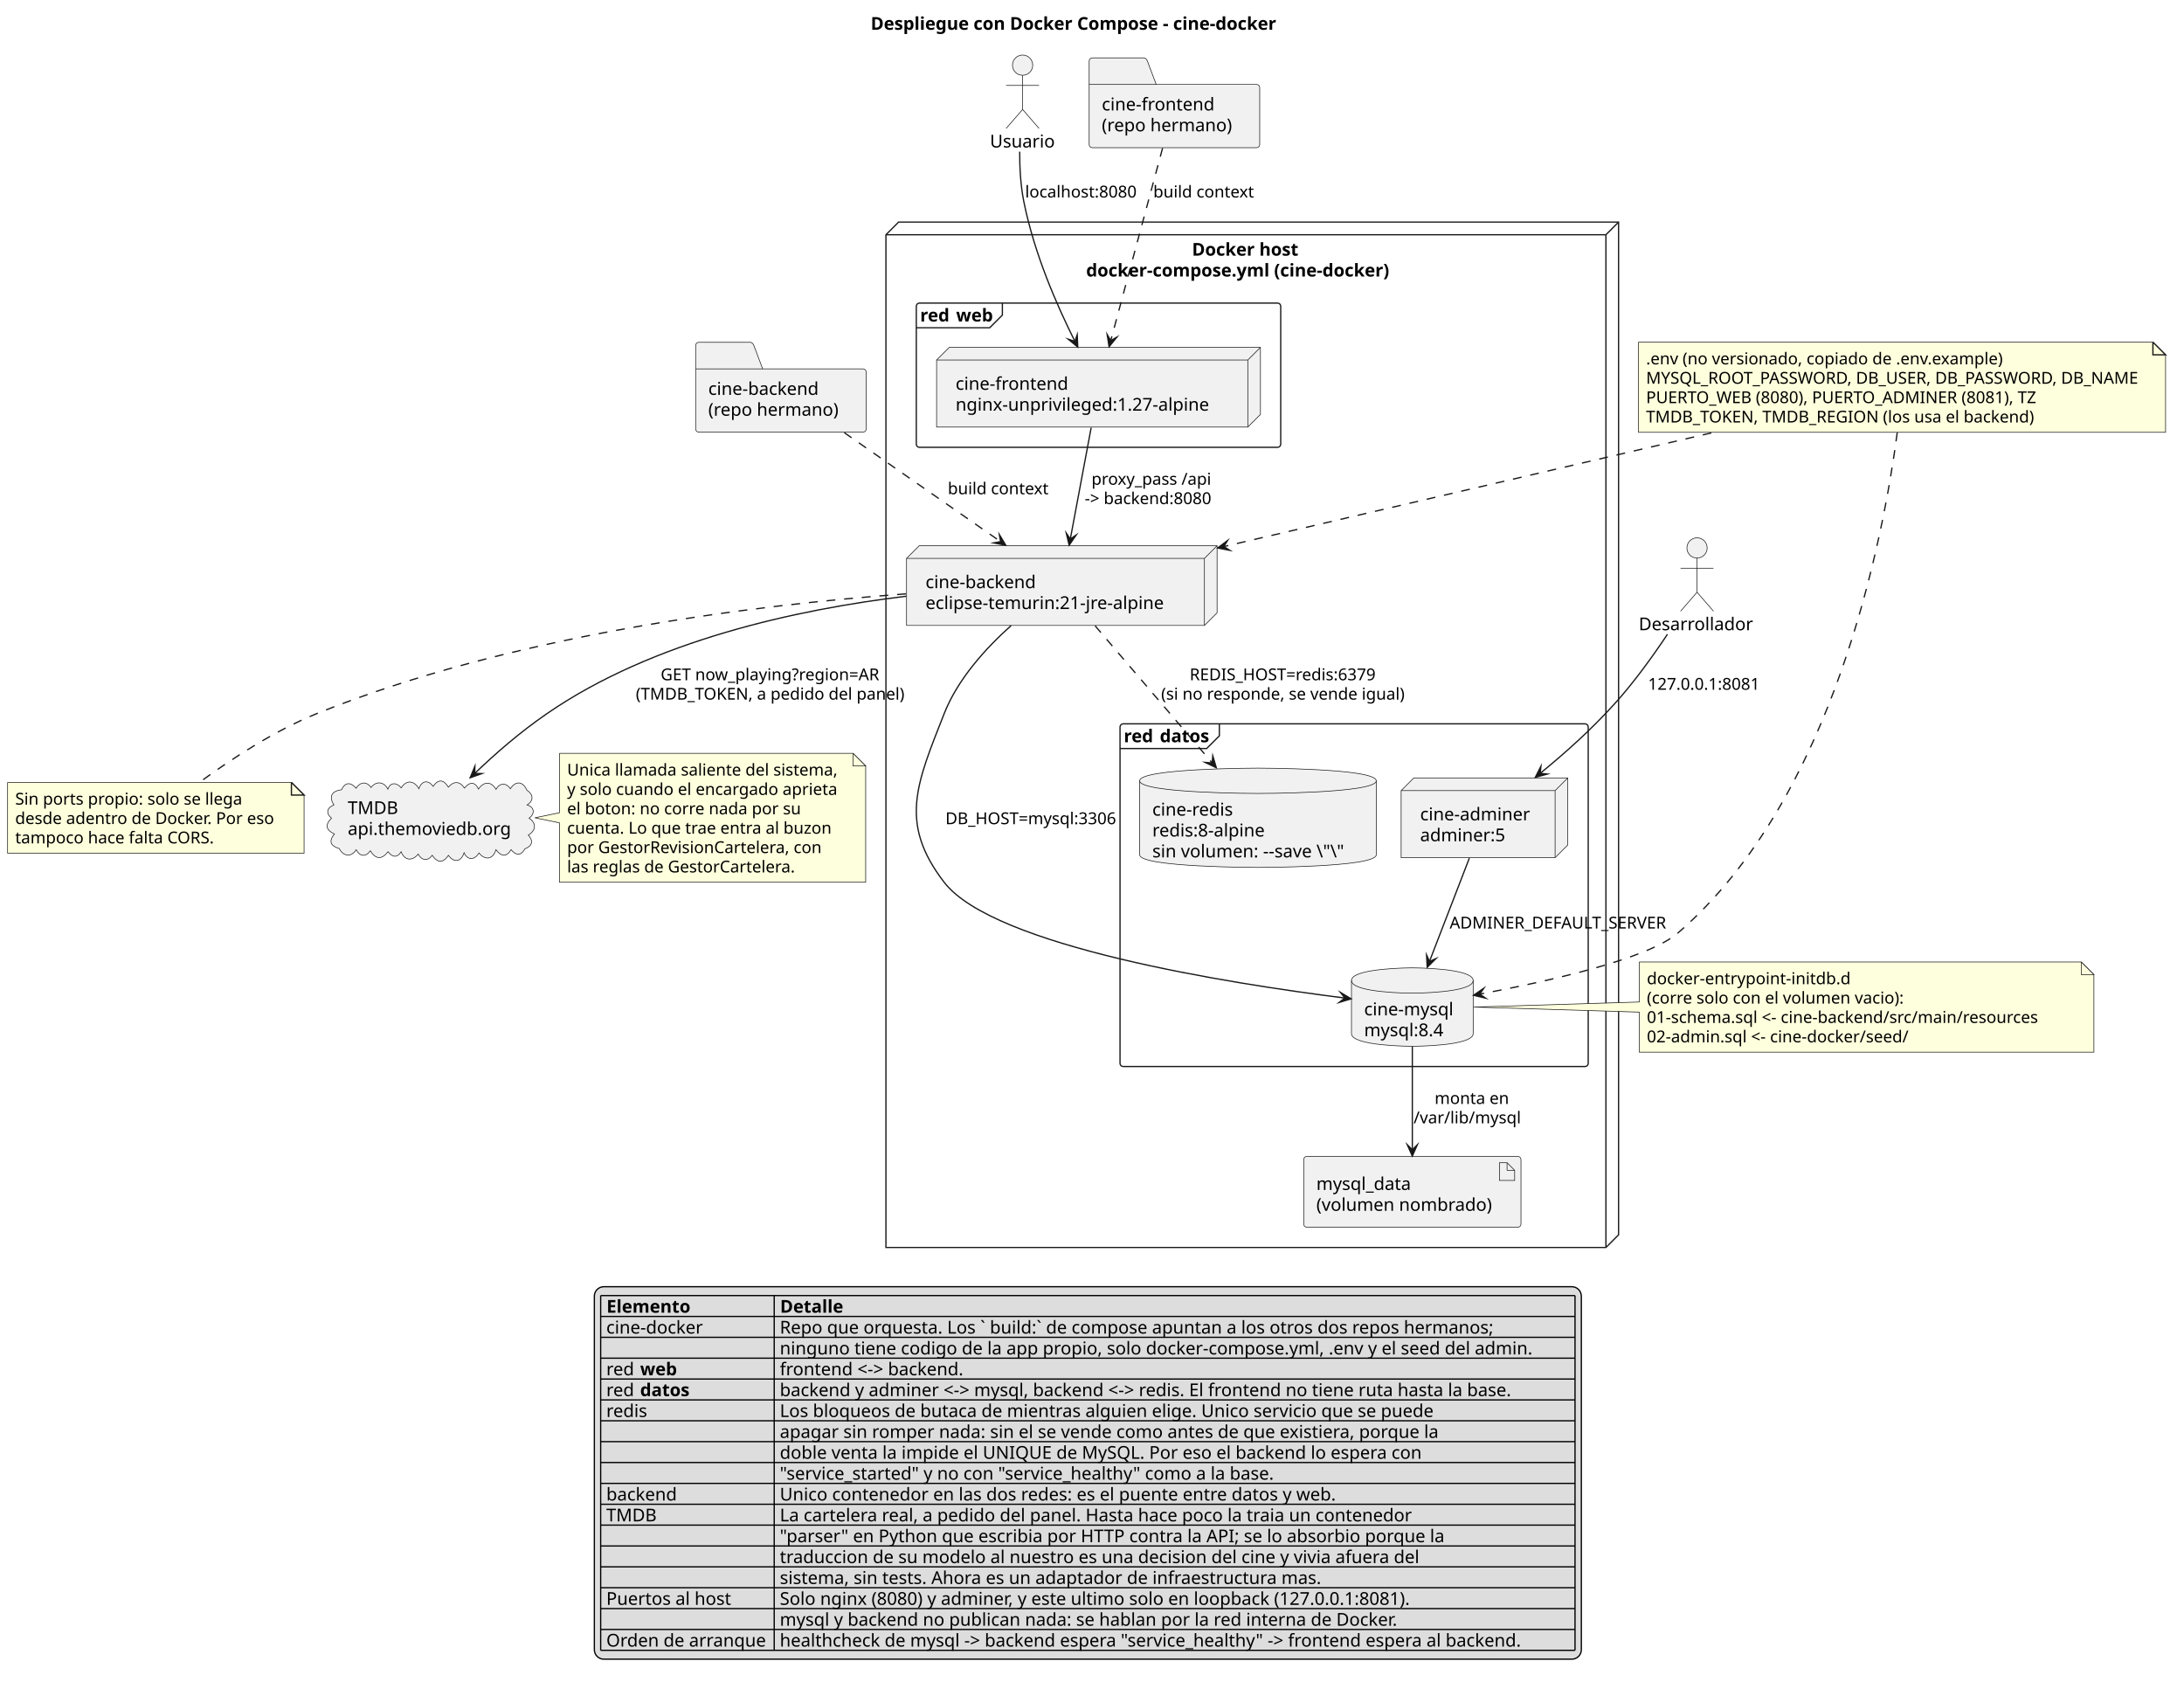
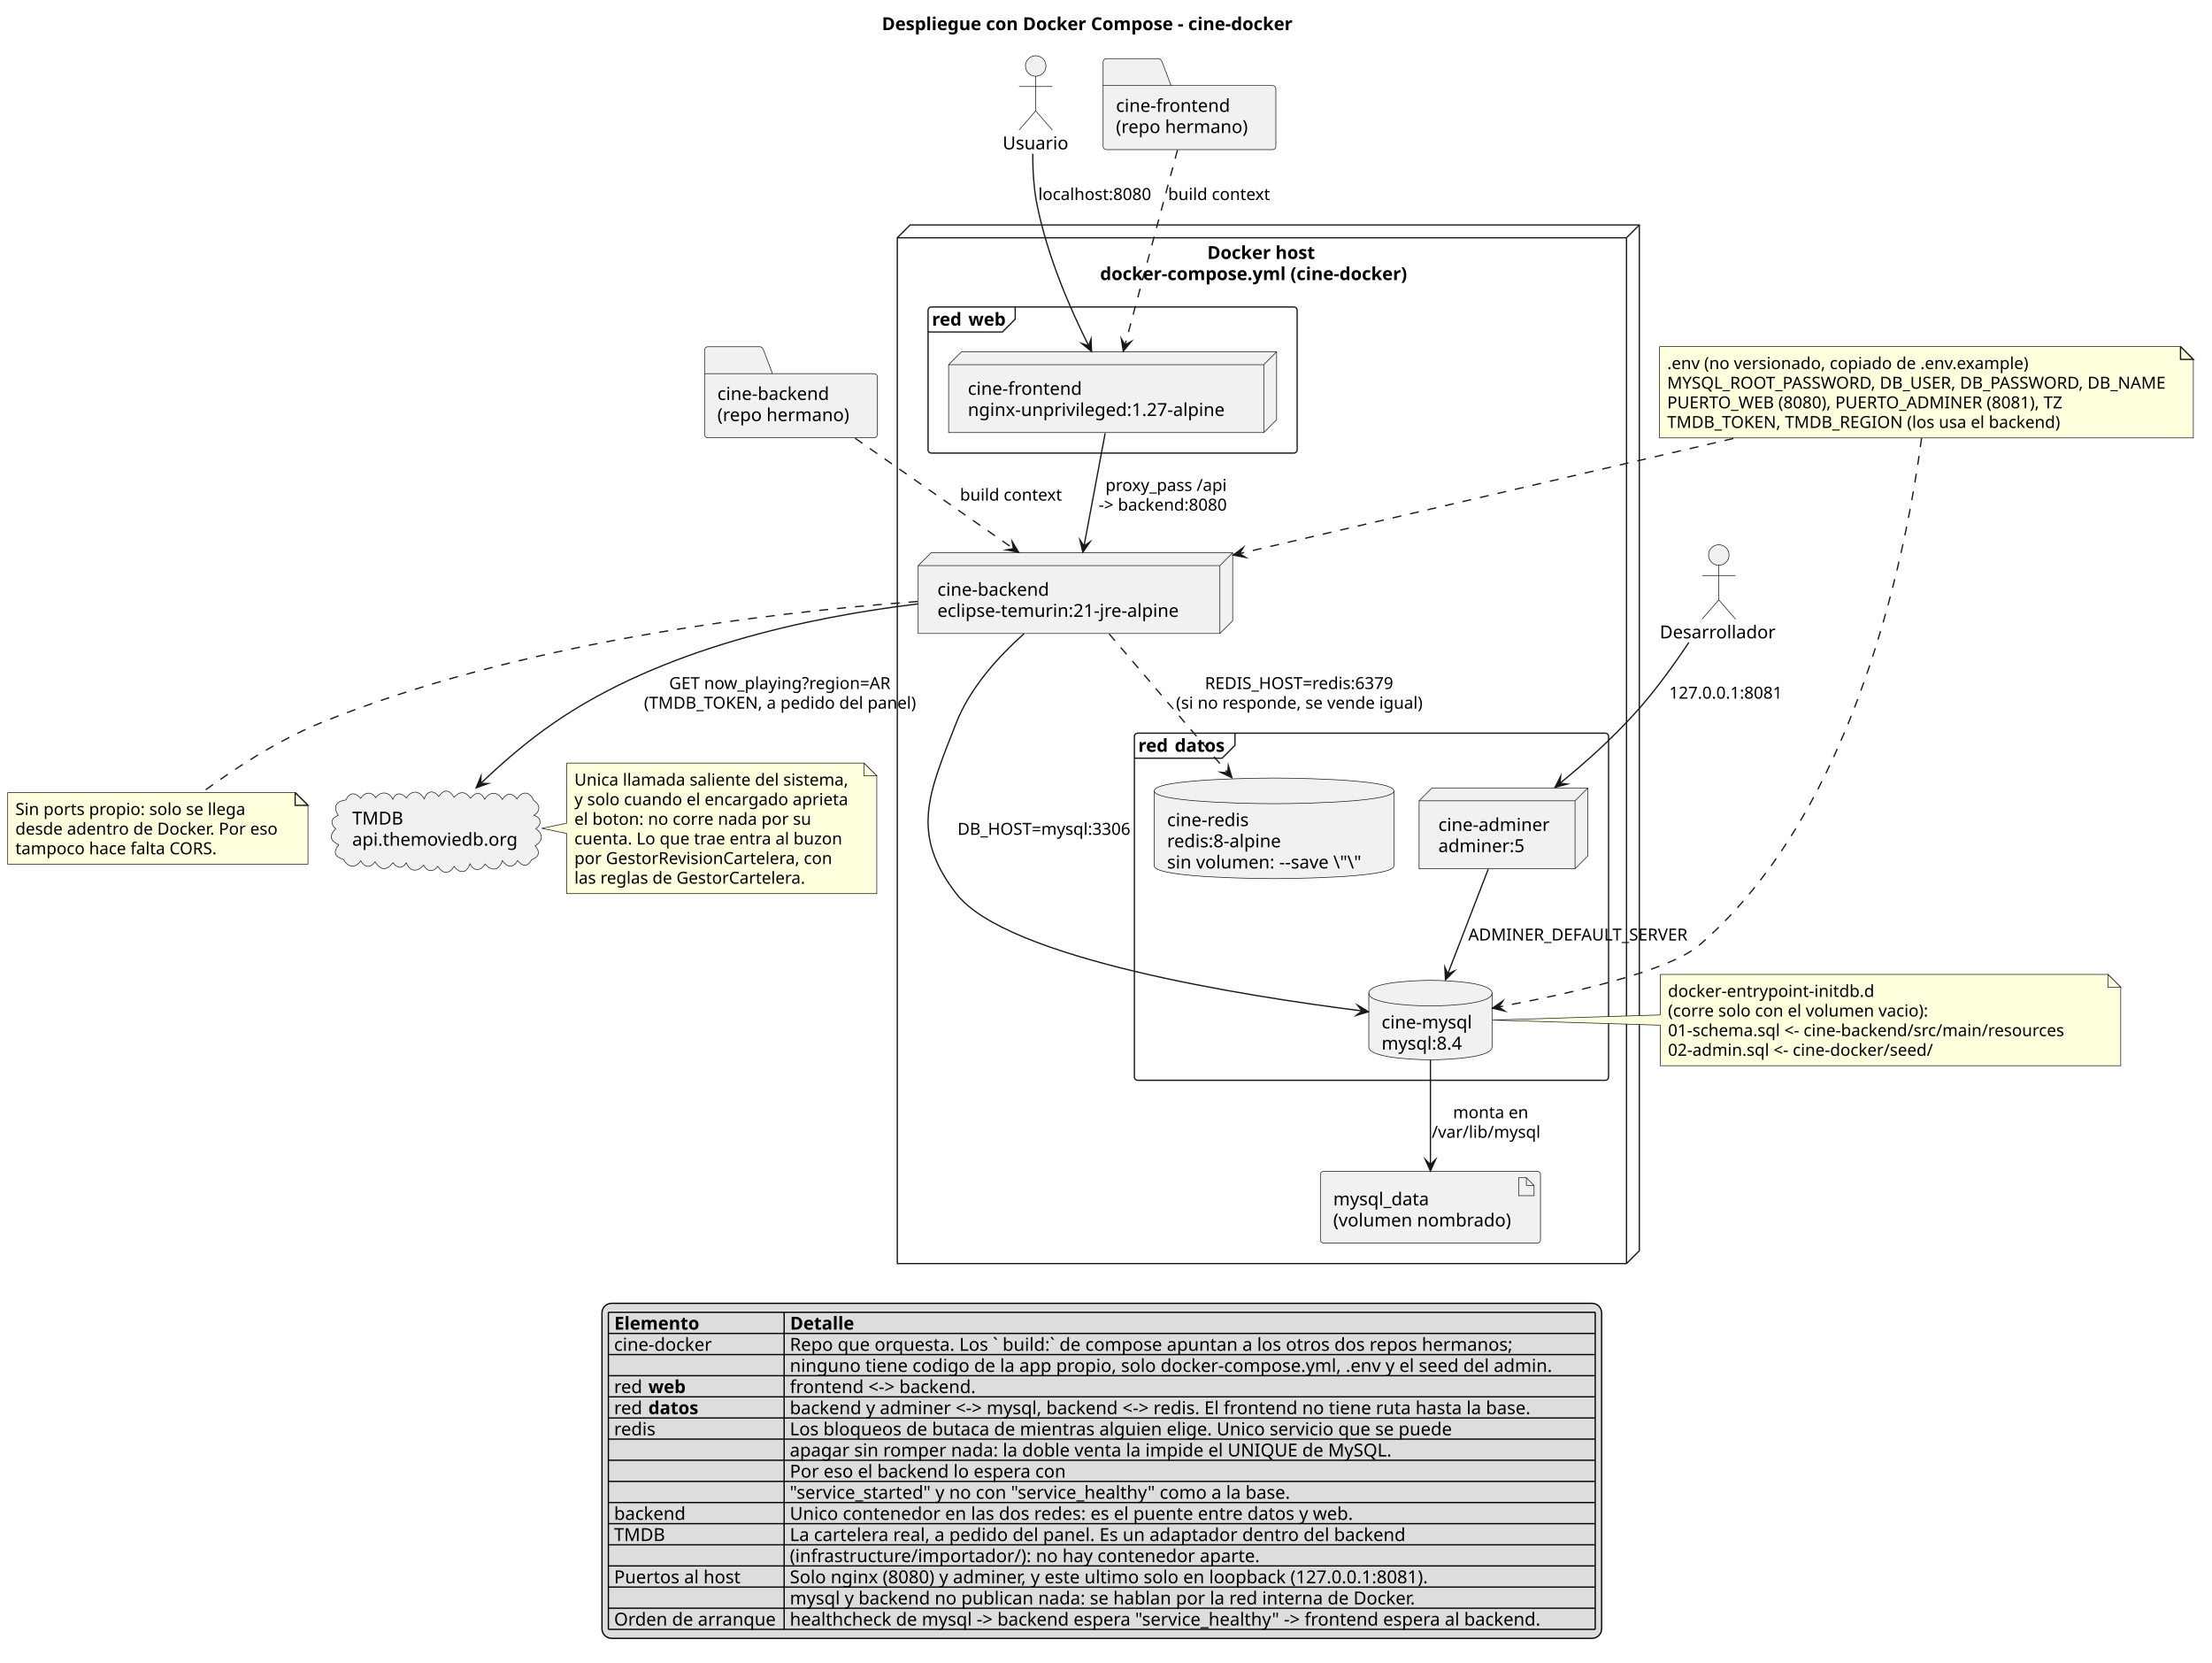
- <svg xmlns="http://www.w3.org/2000/svg" contentStyleType="text/css" data-diagram-type="DESCRIPTION" height="1329px" preserveAspectRatio="none" style="width:1726px;height:1329px;background:#FFFFFF;" version="1.1" viewBox="0 0 1726 1329" width="1726px" zoomAndPan="magnify">
+ <svg xmlns="http://www.w3.org/2000/svg" contentStyleType="text/css" data-diagram-type="DESCRIPTION" height="1297px" preserveAspectRatio="none" style="width:1726px;height:1297px;background:#FFFFFF;" version="1.1" viewBox="0 0 1726 1297" width="1726px" zoomAndPan="magnify">
  <defs />
  <g>
    <g class="title" data-source-line="1">
      <text fill="#000000" font-family="sans-serif" font-size="14" font-weight="700" lengthAdjust="spacing" textLength="343.226" x="688.104" y="23.535">Despliegue con Docker Compose - cine-docker</text>
    </g>
    <g class="cluster" data-qualified-name="Docker host.ndocker-compose.yml .cine-docker." data-source-line="11" id="ent0004">
      <polygon fill="none" points="700.15,185.478,710.15,175.478,1279.15,175.478,1279.15,975.688,1269.15,985.688,700.15,985.688,700.15,185.478" style="stroke:#181818;stroke-width:1;stroke-linejoin:miter;stroke-miterlimit:10;" />
      <line style="stroke:#181818;stroke-width:1;" x1="1269.15" x2="1279.15" y1="185.478" y2="175.478" />
      <line style="stroke:#181818;stroke-width:1;" x1="700.15" x2="1269.15" y1="185.478" y2="185.478" />
      <line style="stroke:#181818;stroke-width:1;" x1="1269.15" x2="1269.15" y1="185.478" y2="985.688" />
      <text fill="#000000" font-family="sans-serif" font-size="14" font-weight="700" lengthAdjust="spacing" textLength="87.261" x="942.02" y="202.013">Docker host</text>
      <text fill="#000000" font-family="sans-serif" font-size="14" font-weight="700" lengthAdjust="spacing" textLength="254.523" x="858.389" y="218.502">docker-compose.yml (cine-docker)</text>
    </g>
    <g class="cluster" data-qualified-name="Docker host.ndocker-compose.yml .cine-docker..red ..web.." data-source-line="12" id="ent0005">
      <rect fill="none" height="113.97" rx="2.5" ry="2.5" style="stroke:#181818;stroke-width:1;" width="288" x="724.15" y="239.478" />
      <path d="M792.167,239.478 L792.167,248.967 L782.167,258.967 L724.15,258.967" fill="none" style="stroke:#181818;stroke-width:1;" />
      <text fill="#000000" font-family="sans-serif" font-size="14" font-weight="700" lengthAdjust="spacing" textLength="23.844" x="727.15" y="254.013">red</text>
      <text fill="#000000" font-family="sans-serif" font-size="14" font-weight="700" lengthAdjust="spacing" textLength="29.559" x="755.608" y="254.013">web</text>
    </g>
    <g class="cluster" data-qualified-name="Docker host.ndocker-compose.yml .cine-docker..red ..datos.." data-source-line="18" id="ent0008">
      <rect fill="none" height="270.77" rx="2.5" ry="2.5" style="stroke:#181818;stroke-width:1;" width="370" x="885.15" y="571.938" />
      <path d="M963.646,571.938 L963.646,581.427 L953.646,591.427 L885.15,591.427" fill="none" style="stroke:#181818;stroke-width:1;" />
      <text fill="#000000" font-family="sans-serif" font-size="14" font-weight="700" lengthAdjust="spacing" textLength="23.844" x="888.15" y="586.473">red</text>
      <text fill="#000000" font-family="sans-serif" font-size="14" font-weight="700" lengthAdjust="spacing" textLength="40.038" x="916.608" y="586.473">datos</text>
    </g>
    <g class="entity" data-qualified-name="Docker host.ndocker-compose.yml .cine-docker..backend" data-source-line="16" id="ent0007">
      <polygon fill="#F1F1F1" points="716.44,441.208,726.44,431.208,961.86,431.208,961.86,484.185,951.86,494.185,716.44,494.185,716.44,441.208" style="stroke:#181818;stroke-width:0.5;stroke-linejoin:miter;stroke-miterlimit:10;" />
      <line style="stroke:#181818;stroke-width:0.5;" x1="951.86" x2="961.86" y1="441.208" y2="431.208" />
      <line style="stroke:#181818;stroke-width:0.5;" x1="716.44" x2="951.86" y1="441.208" y2="441.208" />
      <line style="stroke:#181818;stroke-width:0.5;" x1="951.86" x2="951.86" y1="441.208" y2="494.185" />
      <text fill="#000000" font-family="sans-serif" font-size="14" lengthAdjust="spacing" textLength="93.003" x="731.44" y="464.743">cine-backend</text>
      <text fill="#000000" font-family="sans-serif" font-size="14" lengthAdjust="spacing" textLength="205.42" x="731.44" y="481.232">eclipse-temurin:21-jre-alpine</text>
    </g>
    <g class="entity" data-qualified-name="Docker host.ndocker-compose.yml .cine-docker..vol" data-source-line="24" id="ent0012">
      <rect fill="#F1F1F1" height="55.977" rx="2.5" ry="2.5" style="stroke:#181818;stroke-width:0.5;" width="171.716" x="1030.3" y="913.708" />
      <polygon fill="#F1F1F1" points="1185.016,918.708,1185.016,932.708,1197.016,932.708,1197.016,924.708,1191.016,918.708,1185.016,918.708" style="stroke:#181818;stroke-width:0.5;stroke-linejoin:miter;stroke-miterlimit:10;" />
      <line style="stroke:#181818;stroke-width:0.5;" x1="1191.016" x2="1191.016" y1="918.708" y2="924.708" />
      <line style="stroke:#181818;stroke-width:0.5;" x1="1197.016" x2="1191.016" y1="924.708" y2="924.708" />
      <text fill="#000000" font-family="sans-serif" font-size="14" lengthAdjust="spacing" textLength="76.891" x="1040.3" y="940.243">mysql_data</text>
      <text fill="#000000" font-family="sans-serif" font-size="14" lengthAdjust="spacing" textLength="141.716" x="1040.3" y="956.732">(volumen nombrado)</text>
    </g>
    <g class="entity" data-qualified-name="Docker host.ndocker-compose.yml .cine-docker..red ..web...frontend" data-source-line="13" id="ent0006">
      <polygon fill="#F1F1F1" points="740.19,284.478,750.19,274.478,996.117,274.478,996.117,327.455,986.117,337.455,740.19,337.455,740.19,284.478" style="stroke:#181818;stroke-width:0.5;stroke-linejoin:miter;stroke-miterlimit:10;" />
      <line style="stroke:#181818;stroke-width:0.5;" x1="986.117" x2="996.117" y1="284.478" y2="274.478" />
      <line style="stroke:#181818;stroke-width:0.5;" x1="740.19" x2="986.117" y1="284.478" y2="284.478" />
      <line style="stroke:#181818;stroke-width:0.5;" x1="986.117" x2="986.117" y1="284.478" y2="337.455" />
      <text fill="#000000" font-family="sans-serif" font-size="14" lengthAdjust="spacing" textLength="94.507" x="755.19" y="308.013">cine-frontend</text>
      <text fill="#000000" font-family="sans-serif" font-size="14" lengthAdjust="spacing" textLength="215.927" x="755.19" y="324.502">nginx-unprivileged:1.27-alpine</text>
    </g>
    <g class="entity" data-qualified-name="Docker host.ndocker-compose.yml .cine-docker..red ..datos...mysql" data-source-line="19" id="ent0009">
      <path d="M1068.06,774.738 C1068.06,764.738 1116.153,764.738 1116.153,764.738 C1116.153,764.738 1164.246,764.738 1164.246,774.738 L1164.246,816.715 C1164.246,826.715 1116.153,826.715 1116.153,826.715 C1116.153,826.715 1068.06,826.715 1068.06,816.715 L1068.06,774.738" fill="#F1F1F1" style="stroke:#181818;stroke-width:0.5;" />
      <path d="M1068.06,774.738 C1068.06,784.738 1116.153,784.738 1116.153,784.738 C1116.153,784.738 1164.246,784.738 1164.246,774.738" fill="none" style="stroke:#181818;stroke-width:0.5;" />
      <text fill="#000000" font-family="sans-serif" font-size="14" lengthAdjust="spacing" textLength="76.186" x="1078.06" y="802.273">cine-mysql</text>
      <text fill="#000000" font-family="sans-serif" font-size="14" lengthAdjust="spacing" textLength="66.944" x="1078.06" y="818.762">mysql:8.4</text>
    </g>
    <g class="entity" data-qualified-name="Docker host.ndocker-compose.yml .cine-docker..red ..datos...redis" data-source-line="20" id="ent0010">
      <path d="M900.66,616.938 C900.66,606.938 994.154,606.938 994.154,606.938 C994.154,606.938 1087.648,606.938 1087.648,616.938 L1087.648,675.403 C1087.648,685.403 994.154,685.403 994.154,685.403 C994.154,685.403 900.66,685.403 900.66,675.403 L900.66,616.938" fill="#F1F1F1" style="stroke:#181818;stroke-width:0.5;" />
      <path d="M900.66,616.938 C900.66,626.938 994.154,626.938 994.154,626.938 C994.154,626.938 1087.648,626.938 1087.648,616.938" fill="none" style="stroke:#181818;stroke-width:0.5;" />
      <text fill="#000000" font-family="sans-serif" font-size="14" lengthAdjust="spacing" textLength="69.33" x="910.66" y="644.473">cine-redis</text>
      <text fill="#000000" font-family="sans-serif" font-size="14" lengthAdjust="spacing" textLength="96.031" x="910.66" y="660.962">redis:8-alpine</text>
      <text fill="#000000" font-family="sans-serif" font-size="14" lengthAdjust="spacing" textLength="166.988" x="910.66" y="677.45">sin volumen: --save \"\"</text>
    </g>
    <g class="entity" data-qualified-name="Docker host.ndocker-compose.yml .cine-docker..red ..datos...adminer" data-source-line="21" id="ent0011">
      <polygon fill="#F1F1F1" points="1107.31,624.678,1117.31,614.678,1238.994,614.678,1238.994,667.655,1228.994,677.655,1107.31,677.655,1107.31,624.678" style="stroke:#181818;stroke-width:0.5;stroke-linejoin:miter;stroke-miterlimit:10;" />
      <line style="stroke:#181818;stroke-width:0.5;" x1="1228.994" x2="1238.994" y1="624.678" y2="614.678" />
      <line style="stroke:#181818;stroke-width:0.5;" x1="1107.31" x2="1228.994" y1="624.678" y2="624.678" />
      <line style="stroke:#181818;stroke-width:0.5;" x1="1228.994" x2="1228.994" y1="624.678" y2="677.655" />
      <text fill="#000000" font-family="sans-serif" font-size="14" lengthAdjust="spacing" textLength="91.684" x="1122.31" y="648.213">cine-adminer</text>
      <text fill="#000000" font-family="sans-serif" font-size="14" lengthAdjust="spacing" textLength="69.159" x="1122.31" y="664.702">adminer:5</text>
    </g>
    <g class="entity" data-qualified-name="usuario" data-source-line="6" id="ent0001">
      <ellipse cx="808.156" cy="51.488" fill="#F1F1F1" rx="8" ry="8" style="stroke:#181818;stroke-width:0.5;" />
      <path d="M808.156,59.488 L808.156,86.488 M795.156,67.488 L821.156,67.488 M808.156,86.488 L795.156,101.488 M808.156,86.488 L821.156,101.488" fill="none" style="stroke:#181818;stroke-width:0.5;" />
      <text fill="#000000" font-family="sans-serif" font-size="14" lengthAdjust="spacing" textLength="51.632" x="782.34" y="116.523">Usuario</text>
    </g>
    <g class="entity" data-qualified-name="repoFrontend" data-source-line="8" id="ent0002">
      <path d="M863.26,45.738 L904.26,45.738 A3.75,3.75 0 0 1 906.76,48.238 L913.76,66.738 L993.041,66.738 A2.5,2.5 0 0 1 995.541,69.238 L995.541,114.215 A2.5,2.5 0 0 1 993.041,116.715 L863.26,116.715 A2.5,2.5 0 0 1 860.76,114.215 L860.76,48.238 A2.5,2.5 0 0 1 863.26,45.738" fill="#F1F1F1" style="stroke:#181818;stroke-width:0.5;" />
      <line style="stroke:#181818;stroke-width:0.5;" x1="860.76" x2="913.76" y1="66.738" y2="66.738" />
      <text fill="#000000" font-family="sans-serif" font-size="14" lengthAdjust="spacing" textLength="94.507" x="870.76" y="87.273">cine-frontend</text>
      <text fill="#000000" font-family="sans-serif" font-size="14" lengthAdjust="spacing" textLength="104.781" x="870.76" y="103.762">(repo hermano)</text>
    </g>
    <g class="entity" data-qualified-name="repoBackend" data-source-line="9" id="ent0003">
      <path d="M552.26,270.478 L593.26,270.478 A3.75,3.75 0 0 1 595.76,272.978 L602.76,291.478 L682.041,291.478 A2.5,2.5 0 0 1 684.541,293.978 L684.541,338.955 A2.5,2.5 0 0 1 682.041,341.455 L552.26,341.455 A2.5,2.5 0 0 1 549.76,338.955 L549.76,272.978 A2.5,2.5 0 0 1 552.26,270.478" fill="#F1F1F1" style="stroke:#181818;stroke-width:0.5;" />
      <line style="stroke:#181818;stroke-width:0.5;" x1="549.76" x2="602.76" y1="291.478" y2="291.478" />
      <text fill="#000000" font-family="sans-serif" font-size="14" lengthAdjust="spacing" textLength="93.003" x="559.76" y="312.013">cine-backend</text>
      <text fill="#000000" font-family="sans-serif" font-size="14" lengthAdjust="spacing" textLength="104.781" x="559.76" y="328.502">(repo hermano)</text>
    </g>
    <g class="entity" data-qualified-name="dev" data-source-line="27" id="ent0013">
      <ellipse cx="1341.158" cy="432.948" fill="#F1F1F1" rx="8" ry="8" style="stroke:#181818;stroke-width:0.5;" />
      <path d="M1341.158,440.948 L1341.158,467.948 M1328.158,448.948 L1354.158,448.948 M1341.158,467.948 L1328.158,482.948 M1341.158,467.948 L1354.158,482.948" fill="none" style="stroke:#181818;stroke-width:0.5;" />
      <text fill="#000000" font-family="sans-serif" font-size="14" lengthAdjust="spacing" textLength="92.176" x="1295.07" y="497.983">Desarrollador</text>
    </g>
    <g class="entity" data-qualified-name="tmdb" data-source-line="28" id="ent0014">
      <path d="M269.91,624.067 C272.831,617.68 277.259,617.991 281.422,622.788 C284.462,617.881 289.695,617.067 293.226,622.211 C297.297,616.8 303.57,617.615 306.522,623.526 C308.746,617.503 313.88,618.511 317.063,622.517 C321.392,615.729 327.388,616.901 331.088,623.192 C333.073,616.834 338.361,615.862 342.3,621.341 C346.545,615.205 350.699,615.96 354.314,621.964 C358.643,616.991 363.332,617.086 367.074,622.674 C370.946,617.919 375.07,617.136 378.18,623.44 C382.212,617.403 388.153,617.111 391.989,623.654 C394.962,618.463 399.974,618.194 403.318,623.243 C407.685,616.559 413.226,617.345 416.421,624.364 C421.55,627.634 421.988,632.641 416.562,636.038 C422.712,637.802 422.72,643.144 418.147,646.527 C424.306,650.48 423.467,656.441 417.512,659.814 C421.842,664.635 420.584,668.508 414.734,670.74 C411.751,676.547 407.419,675.882 403.888,671.313 C400.067,677.838 395.812,676.505 391.927,671.378 C389.689,679.131 383.435,680.033 378.515,673.982 C375.365,679.384 369.74,680.295 366.76,673.813 C364.495,680.977 358.843,682.071 354.385,675.839 C350.123,682.216 345.758,681.889 341.536,675.797 C338.079,680.784 333.12,679.873 330.49,674.88 C325.998,680.467 319.758,680.263 317.045,673.016 C313.805,678.121 309.887,677.336 306.682,672.977 C301.714,679.382 296.987,679.111 292.671,672.288 C288.887,677.373 284.45,676.831 281.472,671.427 C277.495,677.771 271.214,676.49 268.084,670.507 C261.25,668.328 259.554,664.982 264.255,658.974 C257.589,655.804 256.635,651.866 261.952,646.486 C257.349,642.447 258.297,638.159 263.912,636.036 C259.548,629.274 262.364,624.86 269.91,624.067" fill="#F1F1F1" style="stroke:#181818;stroke-width:0.5;" />
      <text fill="#000000" font-family="sans-serif" font-size="14" lengthAdjust="spacing" textLength="39.45" x="274.84" y="643.213">TMDB</text>
      <text fill="#000000" font-family="sans-serif" font-size="14" lengthAdjust="spacing" textLength="132.617" x="274.84" y="659.702">api.themoviedb.org</text>
    </g>
    <g class="entity" data-qualified-name="GMN25" data-source-line="44" id="ent0026">
      <path d="M1295.51,760.098 L1295.51,791.728 L1164.53,795.728 L1295.51,799.728 L1295.51,831.341 A0,0 0 0 0 1295.51,831.341 L1654.796,831.341 A0,0 0 0 0 1654.796,831.341 L1654.796,770.098 L1644.796,760.098 L1295.51,760.098 A0,0 0 0 0 1295.51,760.098" fill="#FEFFDD" style="stroke:#181818;stroke-width:0.5;" />
      <path d="M1644.796,760.098 L1644.796,770.098 L1654.796,770.098 L1644.796,760.098" fill="#FEFFDD" style="stroke:#181818;stroke-width:0.5;" />
      <text fill="#000000" font-family="sans-serif" font-size="13" lengthAdjust="spacing" textLength="172.275" x="1301.51" y="777.667">docker-entrypoint-initdb.d</text>
      <text fill="#000000" font-family="sans-serif" font-size="13" lengthAdjust="spacing" textLength="212.024" x="1301.51" y="792.977">(corre solo con el volumen vacio):</text>
      <text fill="#000000" font-family="sans-serif" font-size="13" lengthAdjust="spacing" textLength="338.286" x="1301.51" y="808.288">01-schema.sql &lt;- cine-backend/src/main/resources</text>
      <text fill="#000000" font-family="sans-serif" font-size="13" lengthAdjust="spacing" textLength="235.327" x="1301.51" y="823.598">02-admin.sql  &lt;- cine-docker/seed/</text>
    </g>
    <g class="entity" data-qualified-name="GMN28" data-source-line="51" id="ent0029">
      <path d="M6,618.208 L6,674.14 L240.307,674.14 L240.307,628.208 L230.307,618.208 L6,618.208" fill="#FEFFDD" style="stroke:#181818;stroke-width:0.5;" />
      <path d="M230.307,618.208 L230.307,628.208 L240.307,628.208 L230.307,618.208" fill="#FEFFDD" style="stroke:#181818;stroke-width:1;" />
      <text fill="#000000" font-family="sans-serif" font-size="13" lengthAdjust="spacing" textLength="188.164" x="12" y="635.777">Sin ports propio: solo se llega</text>
      <text fill="#000000" font-family="sans-serif" font-size="13" lengthAdjust="spacing" textLength="213.307" x="12" y="651.087">desde adentro de Docker. Por eso</text>
      <text fill="#000000" font-family="sans-serif" font-size="13" lengthAdjust="spacing" textLength="162.665" x="12" y="666.398">tampoco hace falta CORS.</text>
    </g>
    <g class="entity" data-qualified-name="GMN31" data-source-line="57" id="ent0032">
      <path d="M442.17,595.238 L442.17,642.168 L422.67,646.168 L442.17,650.168 L442.17,697.102 A0,0 0 0 0 442.17,697.102 L684.132,697.102 A0,0 0 0 0 684.132,697.102 L684.132,605.238 L674.132,595.238 L442.17,595.238 A0,0 0 0 0 442.17,595.238" fill="#FEFFDD" style="stroke:#181818;stroke-width:0.5;" />
      <path d="M674.132,595.238 L674.132,605.238 L684.132,605.238 L674.132,595.238" fill="#FEFFDD" style="stroke:#181818;stroke-width:0.5;" />
      <text fill="#000000" font-family="sans-serif" font-size="13" lengthAdjust="spacing" textLength="220.962" x="448.17" y="612.807">Unica llamada saliente del sistema,</text>
      <text fill="#000000" font-family="sans-serif" font-size="13" lengthAdjust="spacing" textLength="220.499" x="448.17" y="628.117">y solo cuando el encargado aprieta</text>
      <text fill="#000000" font-family="sans-serif" font-size="13" lengthAdjust="spacing" textLength="192.245" x="448.17" y="643.428">el boton: no corre nada por su</text>
      <text fill="#000000" font-family="sans-serif" font-size="13" lengthAdjust="spacing" textLength="217.249" x="448.17" y="658.738">cuenta. Lo que trae entra al buzon</text>
      <text fill="#000000" font-family="sans-serif" font-size="13" lengthAdjust="spacing" textLength="207.454" x="448.17" y="674.049">por GestorRevisionCartelera, con</text>
      <text fill="#000000" font-family="sans-serif" font-size="13" lengthAdjust="spacing" textLength="186.202" x="448.17" y="689.359">las reglas de GestorCartelera.</text>
    </g>
    <g class="entity" data-qualified-name="envNote" data-source-line="66" id="ent0034">
      <path d="M1294.88,270.338 L1294.88,341.58 L1711.434,341.58 L1711.434,280.338 L1701.434,270.338 L1294.88,270.338" fill="#FEFFDD" style="stroke:#181818;stroke-width:0.5;" />
      <path d="M1701.434,270.338 L1701.434,280.338 L1711.434,280.338 L1701.434,270.338" fill="#FEFFDD" style="stroke:#181818;stroke-width:1;" />
      <text fill="#000000" font-family="sans-serif" font-size="13" lengthAdjust="spacing" textLength="293.75" x="1300.88" y="287.907">.env (no versionado, copiado de .env.example)</text>
      <text fill="#000000" font-family="sans-serif" font-size="13" lengthAdjust="spacing" textLength="395.554" x="1300.88" y="303.217">MYSQL_ROOT_PASSWORD, DB_USER, DB_PASSWORD, DB_NAME</text>
      <text fill="#000000" font-family="sans-serif" font-size="13" lengthAdjust="spacing" textLength="320.15" x="1300.88" y="318.528">PUERTO_WEB (8080), PUERTO_ADMINER (8081), TZ</text>
      <text fill="#000000" font-family="sans-serif" font-size="13" lengthAdjust="spacing" textLength="315.32" x="1300.88" y="333.838">TMDB_TOKEN, TMDB_REGION (los usa el backend)</text>
    </g>
    <g class="link" data-entity-1="ent0002" data-entity-2="ent0006" data-link-type="dependency" data-source-line="30" id="lnk15">
      <path d="M918.78,117.028 C907.18,160.098 888.9,227.95 877.8,269.16" fill="none" id="repoFrontend-to-frontend" style="stroke:#181818;stroke-width:1;stroke-dasharray:7,7;" />
      <polygon fill="#181818" points="876.5,273.988,882.703,266.338,877.8,269.16,874.978,264.258,876.5,273.988" style="stroke:#181818;stroke-width:1;stroke-linejoin:miter;stroke-miterlimit:10;" />
      <text fill="#000000" font-family="sans-serif" font-size="13" lengthAdjust="spacing" textLength="83.713" x="911.42" y="156.047">build context</text>
    </g>
    <g class="link" data-entity-1="ent0003" data-entity-2="ent0007" data-link-type="dependency" data-source-line="31" id="lnk16">
      <path d="M667.25,341.878 C705.62,368.618 753.938,402.299 790.778,427.979" fill="none" id="repoBackend-to-backend" style="stroke:#181818;stroke-width:1;stroke-dasharray:7,7;" />
      <polygon fill="#181818" points="794.88,430.838,789.784,422.41,790.778,427.979,785.209,428.973,794.88,430.838" style="stroke:#181818;stroke-width:1;stroke-linejoin:miter;stroke-miterlimit:10;" />
      <text fill="#000000" font-family="sans-serif" font-size="13" lengthAdjust="spacing" textLength="83.713" x="749.04" y="390.517">build context</text>
    </g>
    <g class="link" data-entity-1="ent0001" data-entity-2="ent0006" data-link-type="dependency" data-source-line="33" id="lnk17">
      <path d="M805.85,119.848 C805.81,132.538 806.58,146.718 809.15,159.478 C817.51,200.888 835.144,241.016 849.514,269.756" fill="none" id="usuario-to-frontend" style="stroke:#181818;stroke-width:1;" />
      <polygon fill="#181818" points="851.75,274.228,851.303,264.39,849.514,269.756,844.147,267.967,851.75,274.228" style="stroke:#181818;stroke-width:1;stroke-linejoin:miter;stroke-miterlimit:10;" />
      <text fill="#000000" font-family="sans-serif" font-size="13" lengthAdjust="spacing" textLength="93.876" x="810.15" y="156.047">localhost:8080</text>
    </g>
    <g class="link" data-entity-1="ent0013" data-entity-2="ent0011" data-link-type="dependency" data-source-line="34" id="lnk18">
      <path d="M1317.78,501.158 C1306.17,518.568 1291.4,539.088 1276.15,555.938 C1257.11,576.988 1237.151,594.754 1217.221,611.044" fill="none" id="dev-to-adminer" style="stroke:#181818;stroke-width:1;" />
      <polygon fill="#181818" points="1213.35,614.208,1222.85,611.61,1217.221,611.044,1217.787,605.415,1213.35,614.208" style="stroke:#181818;stroke-width:1;stroke-linejoin:miter;stroke-miterlimit:10;" />
      <text fill="#000000" font-family="sans-serif" font-size="13" lengthAdjust="spacing" textLength="98.655" x="1302.42" y="545.007">127.0.0.1:8081</text>
    </g>
    <g class="link" data-entity-1="ent0006" data-entity-2="ent0007" data-link-type="dependency" data-source-line="36" id="lnk19">
      <path d="M862.35,337.898 C857.3,364.888 850.922,398.924 845.862,425.894" fill="none" id="frontend-to-backend" style="stroke:#181818;stroke-width:1;" />
      <polygon fill="#181818" points="844.94,430.808,850.531,422.7,845.862,425.894,842.668,421.225,844.94,430.808" style="stroke:#181818;stroke-width:1;stroke-linejoin:miter;stroke-miterlimit:10;" />
      <text fill="#000000" font-family="sans-serif" font-size="13" lengthAdjust="spacing" textLength="101.416" x="862.579" y="383.017">proxy_pass /api</text>
      <text fill="#000000" font-family="sans-serif" font-size="13" lengthAdjust="spacing" textLength="112.074" x="857.25" y="398.327">-&gt; backend:8080</text>
    </g>
    <g class="link" data-entity-1="ent0007" data-entity-2="ent0014" data-link-type="dependency" data-source-line="37" id="lnk20">
      <path d="M716.3,471.098 C630.28,481.438 516.16,505.978 432.15,563.938 C410.54,578.848 392.129,594.928 375.169,611.098" fill="none" id="backend-to-tmdb" style="stroke:#181818;stroke-width:1;" />
      <polygon fill="#181818" points="371.55,614.548,380.824,611.233,375.169,611.098,375.304,605.443,371.55,614.548" style="stroke:#181818;stroke-width:1;stroke-linejoin:miter;stroke-miterlimit:10;" />
      <text fill="#000000" font-family="sans-serif" font-size="13" lengthAdjust="spacing" textLength="180.673" x="522.11" y="537.507">GET now_playing?region=AR</text>
      <text fill="#000000" font-family="sans-serif" font-size="13" lengthAdjust="spacing" textLength="219.934" x="502.48" y="552.817">(TMDB_TOKEN, a pedido del panel)</text>
    </g>
    <g class="link" data-entity-1="ent0007" data-entity-2="ent0009" data-link-type="dependency" data-source-line="38" id="lnk21">
      <path d="M799.05,494.308 C779.06,512.158 756.91,536.538 746.15,563.938 C724.53,619.028 710.03,650.218 746.15,697.098 C785.38,748.018 971.739,777.113 1062.809,788.593" fill="none" id="backend-to-mysql" style="stroke:#181818;stroke-width:1;" />
      <polygon fill="#181818" points="1067.77,789.218,1059.341,784.124,1062.809,788.593,1058.34,792.061,1067.77,789.218" style="stroke:#181818;stroke-width:1;stroke-linejoin:miter;stroke-miterlimit:10;" />
      <text fill="#000000" font-family="sans-serif" font-size="13" lengthAdjust="spacing" textLength="143.413" x="747.15" y="651.237">DB_HOST=mysql:3306</text>
    </g>
    <g class="link" data-entity-1="ent0007" data-entity-2="ent0010" data-link-type="dependency" data-source-line="39" id="lnk22">
      <path d="M865.45,494.478 C891.88,525.428 929.443,569.406 958.003,602.846" fill="none" id="backend-to-redis" style="stroke:#181818;stroke-width:1;stroke-dasharray:7,7;" />
      <polygon fill="#181818" points="961.25,606.648,958.447,597.207,958.003,602.846,952.363,602.402,961.25,606.648" style="stroke:#181818;stroke-width:1;stroke-linejoin:miter;stroke-miterlimit:10;" />
      <text fill="#000000" font-family="sans-serif" font-size="13" lengthAdjust="spacing" textLength="155.581" x="940.172" y="537.507">REDIS_HOST=redis:6379</text>
      <text fill="#000000" font-family="sans-serif" font-size="13" lengthAdjust="spacing" textLength="200.624" x="917.65" y="552.817">(si no responde, se vende igual)</text>
    </g>
    <g class="link" data-entity-1="ent0011" data-entity-2="ent0009" data-link-type="dependency" data-source-line="40" id="lnk23">
      <path d="M1161.2,678.098 C1151.41,703.458 1139.433,734.475 1129.693,759.674" fill="none" id="adminer-to-mysql" style="stroke:#181818;stroke-width:1;" />
      <polygon fill="#181818" points="1127.89,764.338,1134.866,757.386,1129.693,759.674,1127.404,754.501,1127.89,764.338" style="stroke:#181818;stroke-width:1;stroke-linejoin:miter;stroke-miterlimit:10;" />
      <text fill="#000000" font-family="sans-serif" font-size="13" lengthAdjust="spacing" textLength="174.434" x="1145.65" y="733.667">ADMINER_DEFAULT_SERVER</text>
    </g>
    <g class="link" data-entity-1="ent0009" data-entity-2="ent0012" data-link-type="dependency" data-source-line="41" id="lnk24">
      <path d="M1116.15,826.908 C1116.15,852.468 1116.15,883.788 1116.15,908.478" fill="none" id="mysql-to-vol" style="stroke:#181818;stroke-width:1;" />
      <polygon fill="#181818" points="1116.15,913.478,1120.15,904.478,1116.15,908.478,1112.15,904.478,1116.15,913.478" style="stroke:#181818;stroke-width:1;stroke-linejoin:miter;stroke-miterlimit:10;" />
      <text fill="#000000" font-family="sans-serif" font-size="13" lengthAdjust="spacing" textLength="59.655" x="1133.759" y="872.277">monta en</text>
      <text fill="#000000" font-family="sans-serif" font-size="13" lengthAdjust="spacing" textLength="92.873" x="1117.15" y="887.587">/var/lib/mysql</text>
    </g>
    <g class="link" data-entity-1="ent0007" data-entity-2="ent0029" data-link-type="association" data-source-line="51" id="lnk30">
      <path d="M715.95,469.228 C593.79,478.238 403.24,501.878 250.15,563.938 C216.8,577.458 182.64,599.888 158.16,617.758" fill="none" id="backend-GMN28" style="stroke:#181818;stroke-width:1;stroke-dasharray:7,7;" />
    </g>
    <g class="link" data-entity-1="ent0034" data-entity-2="ent0009" data-link-type="dependency" data-source-line="71" id="lnk35">
      <path d="M1499.38,341.788 C1488.58,423.848 1449.86,630.468 1326.15,737.098 C1302.03,757.898 1223.595,775.358 1169.445,785.498" fill="none" id="envNote-to-mysql" style="stroke:#181818;stroke-width:1;stroke-dasharray:7,7;" />
      <polygon fill="#181818" points="1164.53,786.418,1174.112,788.693,1169.445,785.498,1172.64,780.83,1164.53,786.418" style="stroke:#181818;stroke-width:1;stroke-linejoin:miter;stroke-miterlimit:10;" />
    </g>
    <g class="link" data-entity-1="ent0034" data-entity-2="ent0007" data-link-type="dependency" data-source-line="72" id="lnk36">
      <path d="M1352.48,342.068 C1234.53,369.558 1077.409,406.174 967.159,431.864" fill="none" id="envNote-to-backend" style="stroke:#181818;stroke-width:1;stroke-dasharray:7,7;" />
      <polygon fill="#181818" points="962.29,432.998,971.963,434.851,967.159,431.864,970.147,427.06,962.29,432.998" style="stroke:#181818;stroke-width:1;stroke-linejoin:miter;stroke-miterlimit:10;" />
    </g>
    <g class="legend" data-source-line="74">
-       <rect fill="#DDDDDD" height="294.301" rx="7.5" ry="7.5" style="stroke:#000000;stroke-width:1;" width="780.014" x="469.71" y="1016.688" />
+       <rect fill="#DDDDDD" height="261.324" rx="7.5" ry="7.5" style="stroke:#000000;stroke-width:1;" width="780.014" x="469.71" y="1016.688" />
      <text fill="#000000" font-family="sans-serif" font-size="14" font-weight="700" lengthAdjust="spacing" textLength="66.753" x="479.325" y="1037.223">Elemento</text>
      <text fill="#000000" font-family="sans-serif" font-size="14" font-weight="700" lengthAdjust="spacing" textLength="50.518" x="616.467" y="1037.223">Detalle</text>
      <text fill="#000000" font-family="sans-serif" font-size="14" lengthAdjust="spacing" textLength="82.1" x="479.14" y="1053.712">cine-docker</text>
      <text fill="#000000" font-family="sans-serif" font-size="14" lengthAdjust="spacing" textLength="595.465" x="616.283" y="1053.712">Repo que orquesta. Los ` build:` de compose apuntan a los otros dos repos hermanos;</text>
      <text fill="#000000" font-family="sans-serif" font-size="14" lengthAdjust="spacing" textLength="8.859" x="474.71" y="1070.2">  </text>
      <text fill="#000000" font-family="sans-serif" font-size="14" lengthAdjust="spacing" textLength="624.012" x="616.283" y="1070.2">ninguno tiene codigo de la app propio, solo docker-compose.yml, .env y el seed del admin.</text>
      <text fill="#000000" font-family="sans-serif" font-size="14" lengthAdjust="spacing" textLength="22.34" x="479.14" y="1086.688">red</text>
      <text fill="#000000" font-family="sans-serif" font-size="14" font-weight="700" lengthAdjust="spacing" textLength="29.559" x="505.909" y="1086.688">web</text>
      <text fill="#000000" font-family="sans-serif" font-size="14" lengthAdjust="spacing" textLength="4.43" x="535.468" y="1086.688"> </text>
      <text fill="#000000" font-family="sans-serif" font-size="14" lengthAdjust="spacing" textLength="159.544" x="616.283" y="1086.688">frontend &lt;-&gt; backend.</text>
      <text fill="#000000" font-family="sans-serif" font-size="14" lengthAdjust="spacing" textLength="22.34" x="479.14" y="1103.177">red</text>
      <text fill="#000000" font-family="sans-serif" font-size="14" font-weight="700" lengthAdjust="spacing" textLength="40.038" x="505.909" y="1103.177">datos</text>
      <text fill="#000000" font-family="sans-serif" font-size="14" lengthAdjust="spacing" textLength="4.43" x="545.948" y="1103.177"> </text>
      <text fill="#000000" font-family="sans-serif" font-size="14" lengthAdjust="spacing" textLength="620.3" x="616.283" y="1103.177">backend y adminer &lt;-&gt; mysql, backend &lt;-&gt; redis. El frontend no tiene ruta hasta la base.</text>
      <text fill="#000000" font-family="sans-serif" font-size="14" lengthAdjust="spacing" textLength="33.523" x="479.14" y="1119.665">redis</text>
      <text fill="#000000" font-family="sans-serif" font-size="14" lengthAdjust="spacing" textLength="535.596" x="616.283" y="1119.665">Los bloqueos de butaca de mientras alguien elige. Unico servicio que se puede</text>
      <text fill="#000000" font-family="sans-serif" font-size="14" lengthAdjust="spacing" textLength="8.859" x="474.71" y="1136.153">  </text>
-       <text fill="#000000" font-family="sans-serif" font-size="14" lengthAdjust="spacing" textLength="541.188" x="616.283" y="1136.153">apagar sin romper nada: sin el se vende como antes de que existiera, porque la</text>
+       <text fill="#000000" font-family="sans-serif" font-size="14" lengthAdjust="spacing" textLength="481.92" x="616.283" y="1136.153">apagar sin romper nada: la doble venta la impide el UNIQUE de MySQL.</text>
      <text fill="#000000" font-family="sans-serif" font-size="14" lengthAdjust="spacing" textLength="8.859" x="474.71" y="1152.641">  </text>
-       <text fill="#000000" font-family="sans-serif" font-size="14" lengthAdjust="spacing" textLength="522.293" x="616.283" y="1152.641">doble venta la impide el UNIQUE de MySQL. Por eso el backend lo espera con</text>
+       <text fill="#000000" font-family="sans-serif" font-size="14" lengthAdjust="spacing" textLength="223.337" x="616.283" y="1152.641">Por eso el backend lo espera con</text>
      <text fill="#000000" font-family="sans-serif" font-size="14" lengthAdjust="spacing" textLength="8.859" x="474.71" y="1169.13">  </text>
      <text fill="#000000" font-family="sans-serif" font-size="14" lengthAdjust="spacing" textLength="403.32" x="616.283" y="1169.13">"service_started" y no con "service_healthy" como a la base.</text>
      <text fill="#000000" font-family="sans-serif" font-size="14" lengthAdjust="spacing" textLength="57.196" x="479.14" y="1185.618">backend</text>
      <text fill="#000000" font-family="sans-serif" font-size="14" lengthAdjust="spacing" textLength="455.861" x="616.283" y="1185.618">Unico contenedor en las dos redes: es el puente entre datos y web.</text>
      <text fill="#000000" font-family="sans-serif" font-size="14" lengthAdjust="spacing" textLength="39.45" x="479.14" y="1202.106">TMDB</text>
-       <text fill="#000000" font-family="sans-serif" font-size="14" lengthAdjust="spacing" textLength="517.72" x="616.283" y="1202.106">La cartelera real, a pedido del panel. Hasta hace poco la traia un contenedor</text>
+       <text fill="#000000" font-family="sans-serif" font-size="14" lengthAdjust="spacing" textLength="497.854" x="616.283" y="1202.106">La cartelera real, a pedido del panel. Es un adaptador dentro del backend</text>
      <text fill="#000000" font-family="sans-serif" font-size="14" lengthAdjust="spacing" textLength="8.859" x="474.71" y="1218.594">  </text>
-       <text fill="#000000" font-family="sans-serif" font-size="14" lengthAdjust="spacing" textLength="542.869" x="616.283" y="1218.594">"parser" en Python que escribia por HTTP contra la API; se lo absorbio porque la</text>
-       <text fill="#000000" font-family="sans-serif" font-size="14" lengthAdjust="spacing" textLength="8.859" x="474.71" y="1235.083">  </text>
-       <text fill="#000000" font-family="sans-serif" font-size="14" lengthAdjust="spacing" textLength="526.736" x="616.283" y="1235.083">traduccion de su modelo al nuestro es una decision del cine y vivia afuera del</text>
+       <text fill="#000000" font-family="sans-serif" font-size="14" lengthAdjust="spacing" textLength="380.673" x="616.283" y="1218.594">(infrastructure/importador/): no hay contenedor aparte.</text>
+       <text fill="#000000" font-family="sans-serif" font-size="14" lengthAdjust="spacing" textLength="101.227" x="479.14" y="1235.083">Puertos al host</text>
+       <text fill="#000000" font-family="sans-serif" font-size="14" lengthAdjust="spacing" textLength="533.969" x="616.283" y="1235.083">Solo nginx (8080) y adminer, y este ultimo solo en loopback (127.0.0.1:8081).</text>
      <text fill="#000000" font-family="sans-serif" font-size="14" lengthAdjust="spacing" textLength="8.859" x="474.71" y="1251.571">  </text>
-       <text fill="#000000" font-family="sans-serif" font-size="14" lengthAdjust="spacing" textLength="444.685" x="616.283" y="1251.571">sistema, sin tests. Ahora es un adaptador de infraestructura mas.</text>
-       <text fill="#000000" font-family="sans-serif" font-size="14" lengthAdjust="spacing" textLength="101.227" x="479.14" y="1268.059">Puertos al host</text>
-       <text fill="#000000" font-family="sans-serif" font-size="14" lengthAdjust="spacing" textLength="533.969" x="616.283" y="1268.059">Solo nginx (8080) y adminer, y este ultimo solo en loopback (127.0.0.1:8081).</text>
-       <text fill="#000000" font-family="sans-serif" font-size="14" lengthAdjust="spacing" textLength="8.859" x="474.71" y="1284.548">  </text>
-       <text fill="#000000" font-family="sans-serif" font-size="14" lengthAdjust="spacing" textLength="509.975" x="616.283" y="1284.548">mysql y backend no publican nada: se hablan por la red interna de Docker.</text>
-       <text fill="#000000" font-family="sans-serif" font-size="14" lengthAdjust="spacing" textLength="128.283" x="479.14" y="1301.036">Orden de arranque</text>
-       <text fill="#000000" font-family="sans-serif" font-size="14" lengthAdjust="spacing" textLength="618.591" x="616.283" y="1301.036">healthcheck de mysql -&gt; backend espera "service_healthy" -&gt; frontend espera al backend.</text>
+       <text fill="#000000" font-family="sans-serif" font-size="14" lengthAdjust="spacing" textLength="509.975" x="616.283" y="1251.571">mysql y backend no publican nada: se hablan por la red interna de Docker.</text>
+       <text fill="#000000" font-family="sans-serif" font-size="14" lengthAdjust="spacing" textLength="128.283" x="479.14" y="1268.059">Orden de arranque</text>
+       <text fill="#000000" font-family="sans-serif" font-size="14" lengthAdjust="spacing" textLength="618.591" x="616.283" y="1268.059">healthcheck de mysql -&gt; backend espera "service_healthy" -&gt; frontend espera al backend.</text>
      <line style="stroke:#000000;stroke-width:1;" x1="474.71" x2="1244.724" y1="1023.688" y2="1023.688" />
      <line style="stroke:#000000;stroke-width:1;" x1="474.71" x2="1244.724" y1="1040.177" y2="1040.177" />
      <line style="stroke:#000000;stroke-width:1;" x1="474.71" x2="1244.724" y1="1056.665" y2="1056.665" />
      <line style="stroke:#000000;stroke-width:1;" x1="474.71" x2="1244.724" y1="1073.153" y2="1073.153" />
      <line style="stroke:#000000;stroke-width:1;" x1="474.71" x2="1244.724" y1="1089.641" y2="1089.641" />
      <line style="stroke:#000000;stroke-width:1;" x1="474.71" x2="1244.724" y1="1106.13" y2="1106.13" />
      <line style="stroke:#000000;stroke-width:1;" x1="474.71" x2="1244.724" y1="1122.618" y2="1122.618" />
      <line style="stroke:#000000;stroke-width:1;" x1="474.71" x2="1244.724" y1="1139.106" y2="1139.106" />
      <line style="stroke:#000000;stroke-width:1;" x1="474.71" x2="1244.724" y1="1155.594" y2="1155.594" />
      <line style="stroke:#000000;stroke-width:1;" x1="474.71" x2="1244.724" y1="1172.083" y2="1172.083" />
      <line style="stroke:#000000;stroke-width:1;" x1="474.71" x2="1244.724" y1="1188.571" y2="1188.571" />
      <line style="stroke:#000000;stroke-width:1;" x1="474.71" x2="1244.724" y1="1205.059" y2="1205.059" />
      <line style="stroke:#000000;stroke-width:1;" x1="474.71" x2="1244.724" y1="1221.548" y2="1221.548" />
      <line style="stroke:#000000;stroke-width:1;" x1="474.71" x2="1244.724" y1="1238.036" y2="1238.036" />
      <line style="stroke:#000000;stroke-width:1;" x1="474.71" x2="1244.724" y1="1254.524" y2="1254.524" />
      <line style="stroke:#000000;stroke-width:1;" x1="474.71" x2="1244.724" y1="1271.013" y2="1271.013" />
-       <line style="stroke:#000000;stroke-width:1;" x1="474.71" x2="1244.724" y1="1287.501" y2="1287.501" />
-       <line style="stroke:#000000;stroke-width:1;" x1="474.71" x2="1244.724" y1="1303.989" y2="1303.989" />
-       <line style="stroke:#000000;stroke-width:1;" x1="474.71" x2="474.71" y1="1023.688" y2="1303.989" />
-       <line style="stroke:#000000;stroke-width:1;" x1="611.853" x2="611.853" y1="1023.688" y2="1303.989" />
-       <line style="stroke:#000000;stroke-width:1;" x1="1244.724" x2="1244.724" y1="1023.688" y2="1303.989" />
+       <line style="stroke:#000000;stroke-width:1;" x1="474.71" x2="474.71" y1="1023.688" y2="1271.013" />
+       <line style="stroke:#000000;stroke-width:1;" x1="611.853" x2="611.853" y1="1023.688" y2="1271.013" />
+       <line style="stroke:#000000;stroke-width:1;" x1="1244.724" x2="1244.724" y1="1023.688" y2="1271.013" />
    </g>
  </g>
</svg>
